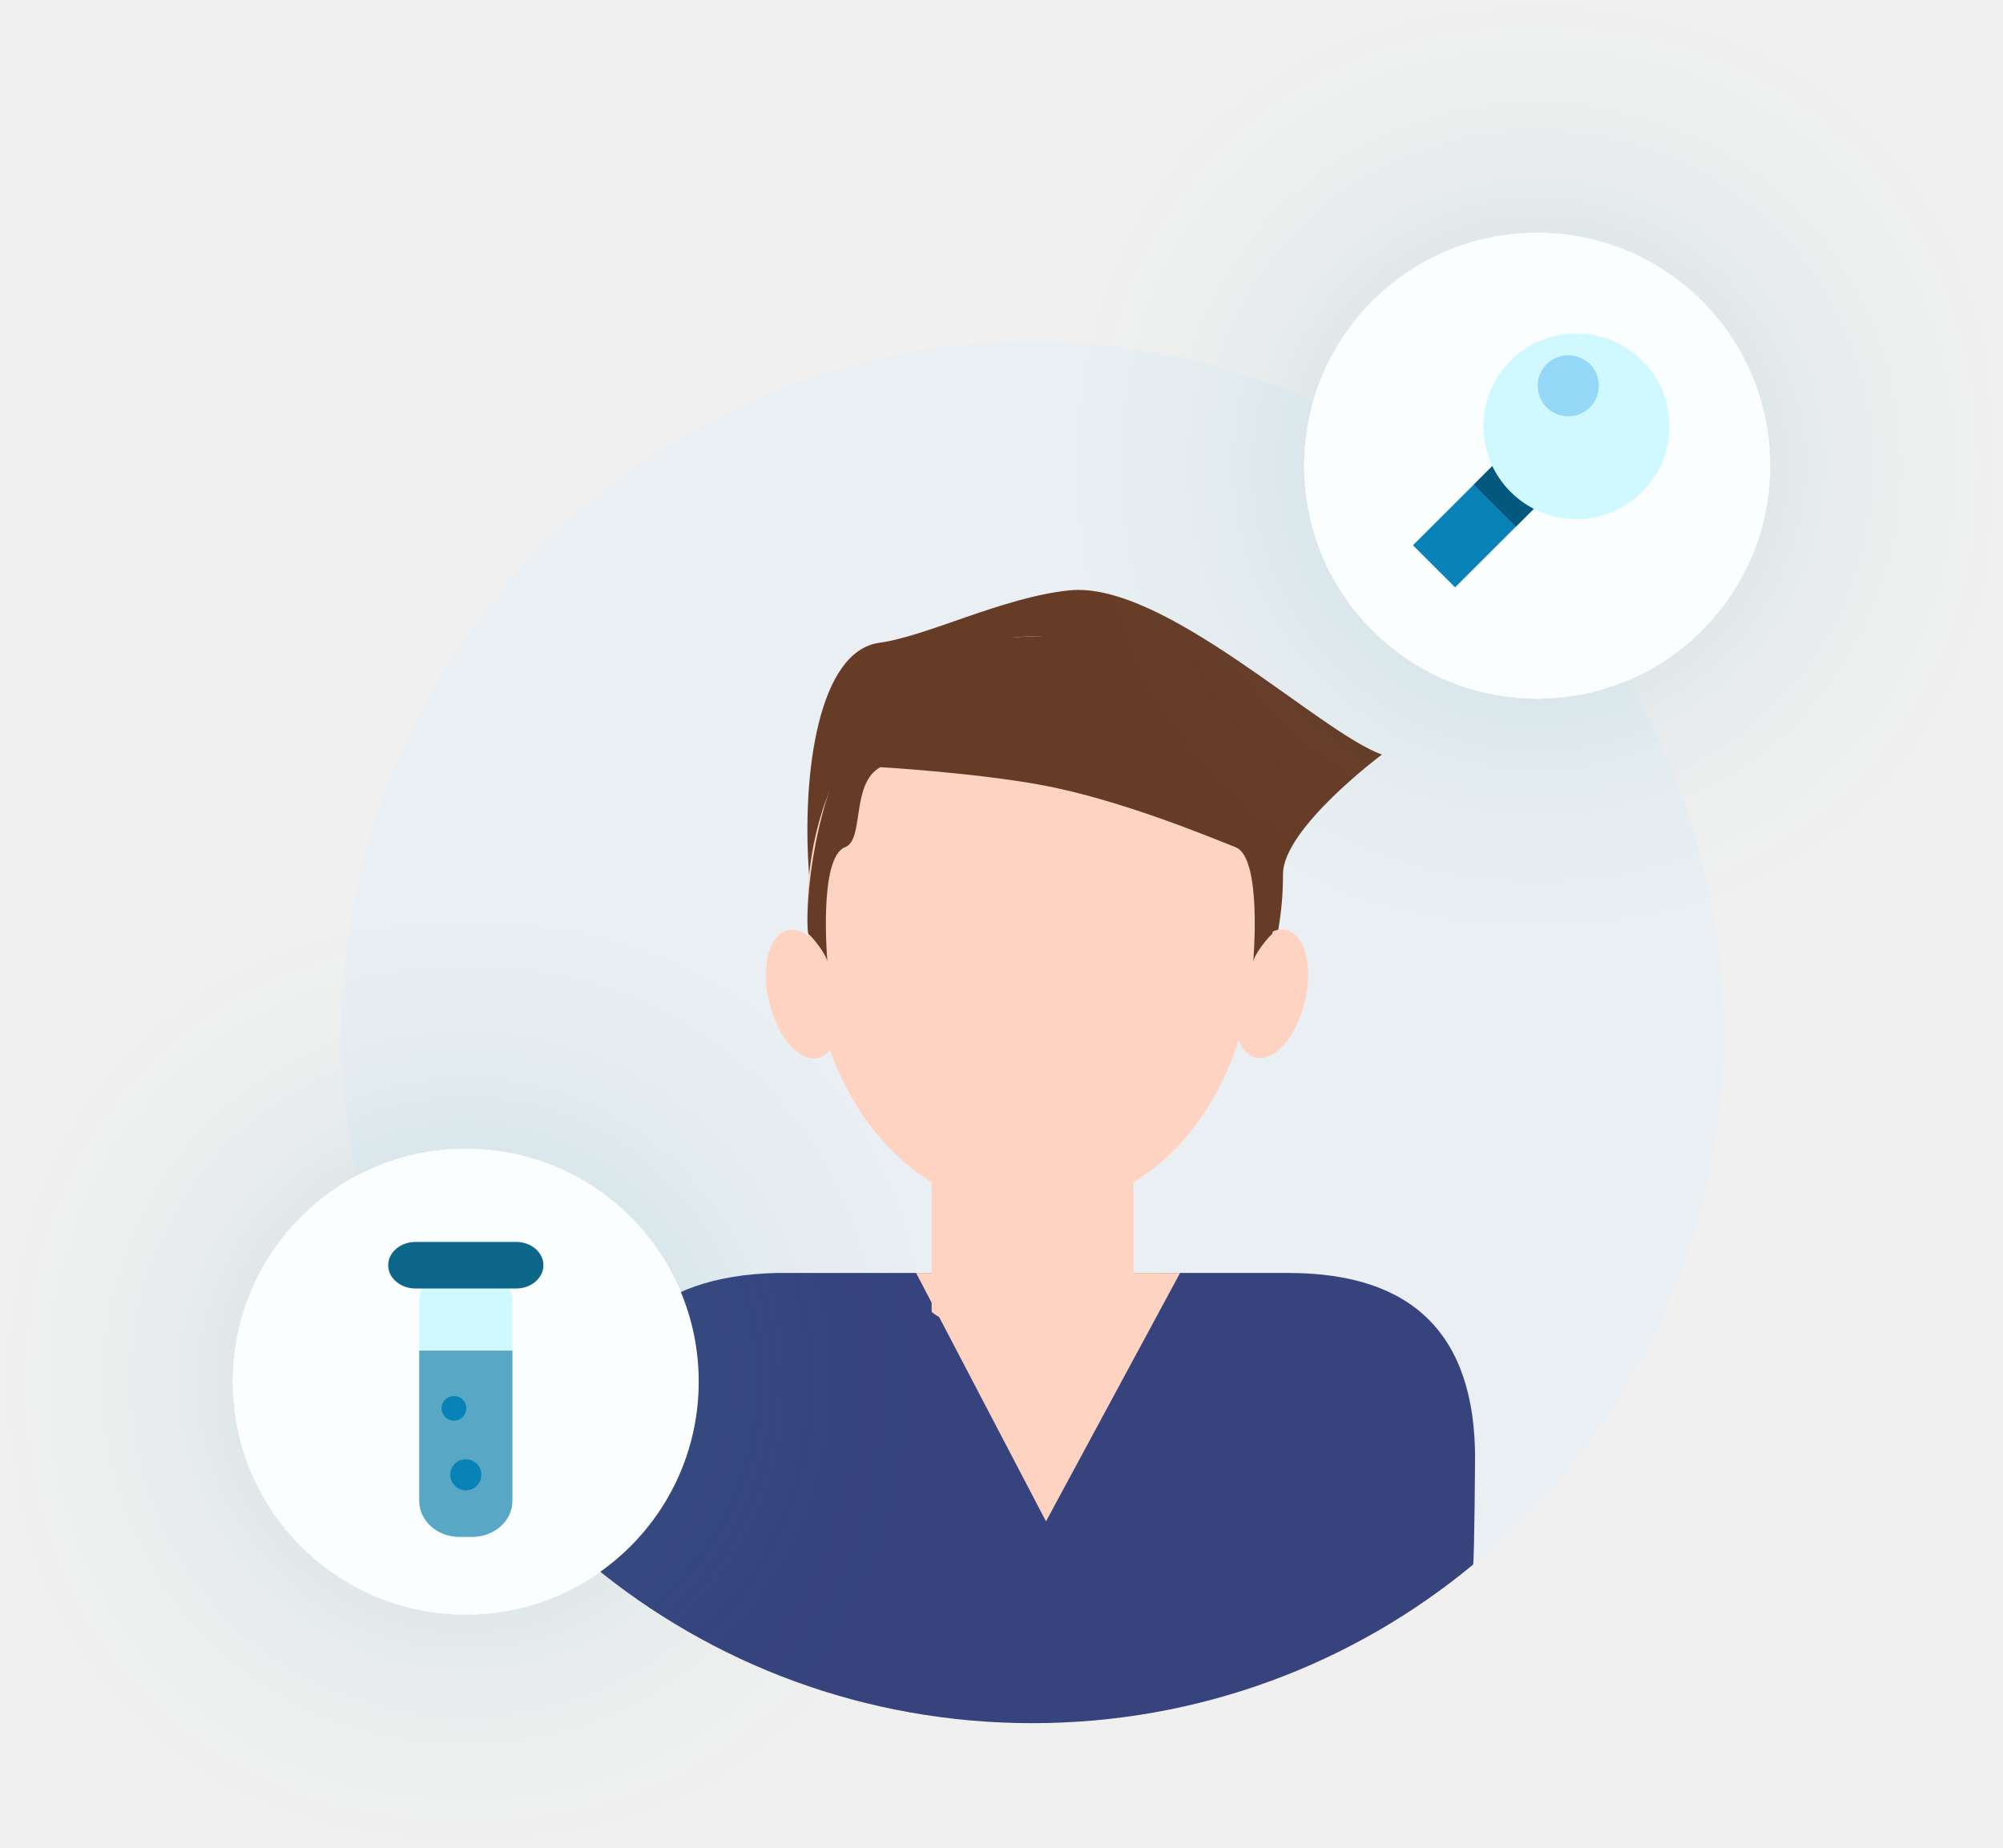
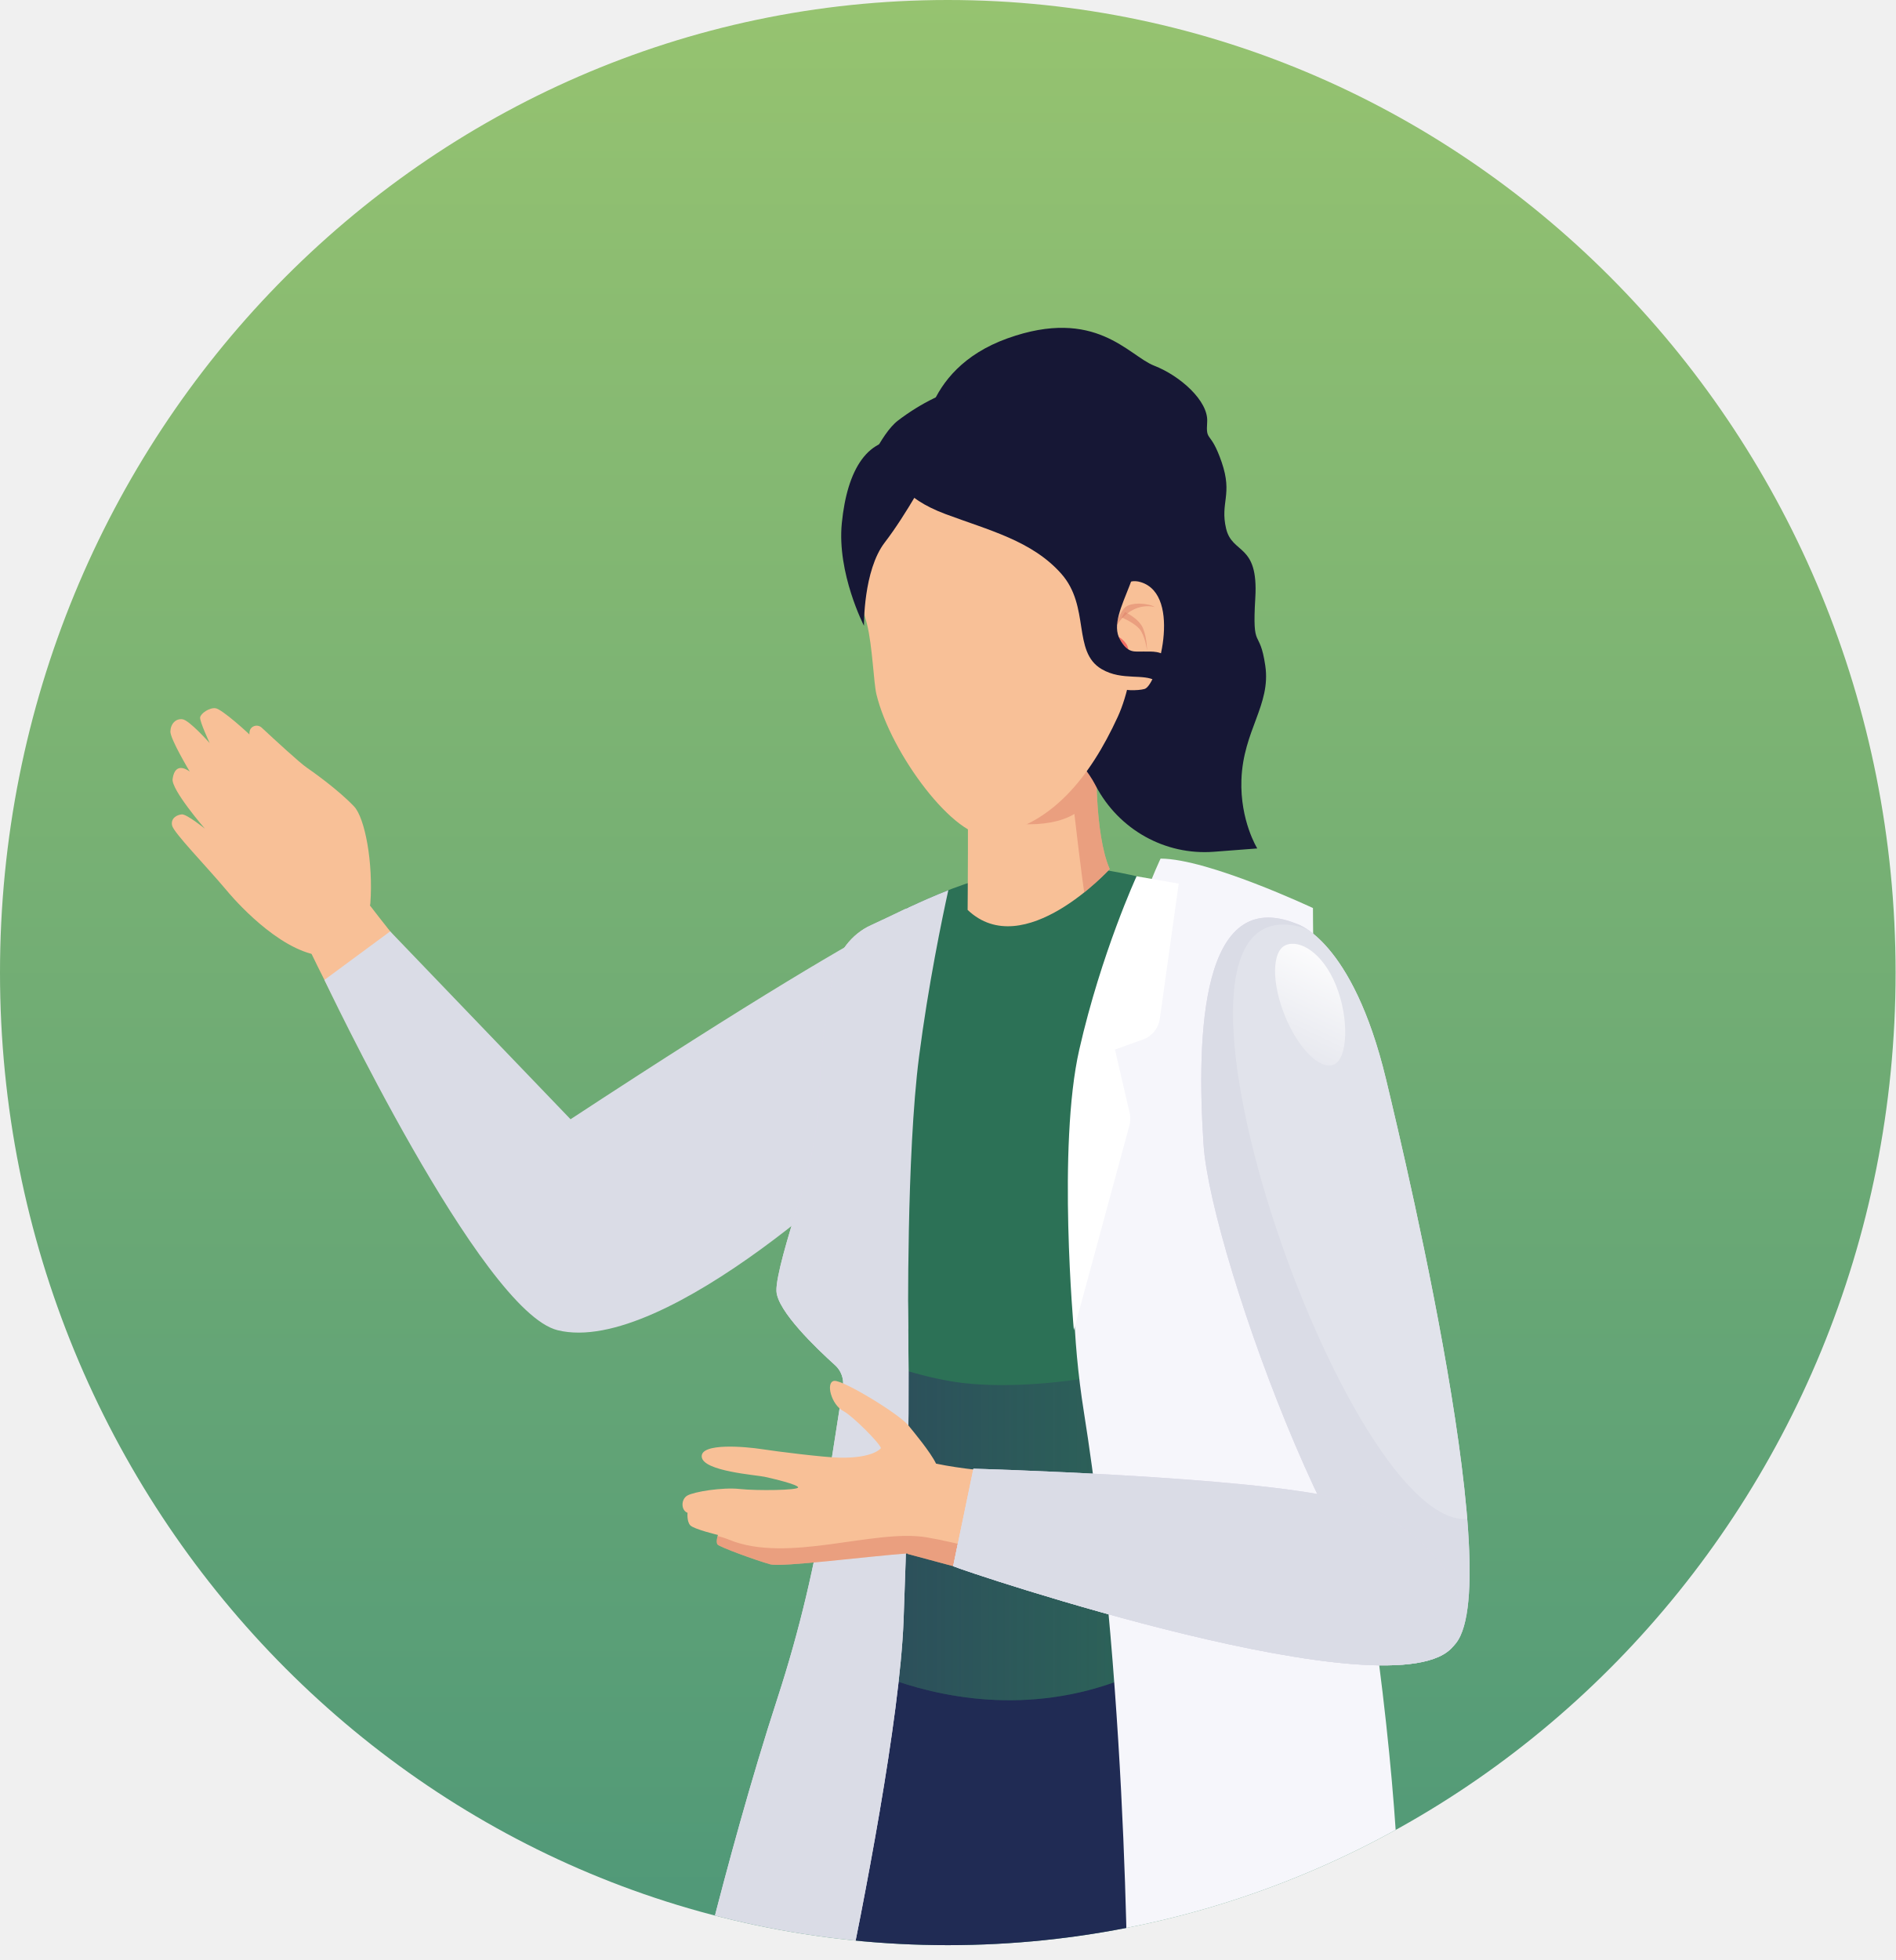
- <svg xmlns="http://www.w3.org/2000/svg" width="129" height="119" viewBox="0 0 129 119" fill="none">
-   <path d="M66.5 111C91.077 111 111 91.077 111 66.5C111 41.923 91.077 22 66.5 22C41.923 22 22 41.923 22 66.5C22 91.077 41.923 111 66.5 111Z" fill="#E9EFF2" />
-   <path d="M95 93.942C95 85.982 90.996 82.002 82.988 82H50.012C42.036 82.201 38.032 86.182 38 93.942C38 93.942 38.044 100.241 38.13 100.815C45.817 107.175 55.701 111 66.483 111C77.265 111 87.181 107.161 94.874 100.783C94.957 100.219 95 93.943 95 93.943V93.942Z" fill="#36437D" />
-   <path d="M73 84.511C70.495 86.496 62.431 86.496 60 84.511V74H73V84.511Z" fill="#FFD3C1" />
-   <path d="M82.63 56.313C82.652 66.081 75.797 74 67.368 74C58.939 74 52.826 66.056 52.106 56.313C51.626 49.815 52.713 41.947 56.63 41.406C59.753 40.974 64.498 38.498 68.845 38.031C74.934 37.377 84.98 47.186 89 48.605C89 48.605 82.622 53.362 82.629 56.313H82.63Z" fill="#673C27" />
-   <path d="M81 58.531C81.036 84.465 52.023 84.514 52 58.531C51.991 48.849 58.492 41 66.5 41C74.508 41 80.987 48.849 81 58.531Z" fill="#FFD3C1" />
-   <path d="M84.03 64.54C84.577 62.267 84.048 60.192 82.849 59.904C81.65 59.615 80.235 61.224 79.689 63.496C79.142 65.768 79.671 67.844 80.87 68.132C82.069 68.42 83.484 66.812 84.03 64.54Z" fill="#FFD3C1" />
-   <path d="M52.698 68.151C53.897 67.863 54.426 65.787 53.88 63.515C53.334 61.243 51.919 59.635 50.72 59.923C49.521 60.211 48.992 62.287 49.538 64.559C50.084 66.831 51.499 68.439 52.698 68.151Z" fill="#FFD3C1" />
-   <path d="M78.262 45.855C75.878 42.089 71.881 41.01 67 41C62.119 41.01 58.123 42.089 55.739 45.855C51.842 52.011 51.854 60.03 52.081 60.181C52.304 60.329 53.265 61.519 53.292 62C53.292 62 52.682 55.244 54.428 54.572C55.689 54.086 54.779 50.466 56.7 49.418C56.7 49.418 62.687 49.768 66.999 50.554C72.259 51.514 78.31 54.086 79.572 54.572C81.318 55.243 80.707 62 80.707 62C80.734 61.519 81.697 60.33 81.919 60.181C82.146 60.029 82.158 52.01 78.261 45.855H78.262Z" fill="#673C27" />
-   <path d="M59 82L76 82.001L67.366 98L59 82Z" fill="#FFD3C1" />
-   <g filter="url(#filter0_d_440_4204)">
-     <circle cx="99" cy="30" r="15" fill="#FBFEFF" />
+ <svg xmlns="http://www.w3.org/2000/svg" width="89" height="92" viewBox="0 0 89 92" fill="none">
+   <path d="M44.5 91.303C69.077 91.303 89 70.864 89 45.651C89 20.439 69.077 0 44.5 0C19.923 0 0 20.439 0 45.651C0 70.864 19.923 91.303 44.5 91.303Z" fill="url(#paint0_linear_560_598)" />
+   <mask id="mask0_560_598" style="mask-type:alpha" maskUnits="userSpaceOnUse" x="0" y="0" width="89" height="92">
+     <path d="M44.5 91.303C69.077 91.303 89 70.864 89 45.651C89 20.439 69.077 0 44.5 0C19.923 0 0 20.439 0 45.651C0 70.864 19.923 91.303 44.5 91.303Z" fill="#E9EFF2" />
+   </mask>
+   <g mask="url(#mask0_560_598)">
+     <path d="M14.627 44.774C14.627 44.774 20.655 57.388 24.335 58.727C28.016 60.065 29.374 54.766 25.643 51.673C21.912 48.581 16.966 41.973 16.966 41.973C16.966 41.973 15.485 41.551 14.627 44.774Z" fill="#F8C097" />
+     <path d="M30.032 114.077C31.066 101.159 38.484 77.315 38.484 77.315C38.484 77.315 48.045 68.64 50.752 77.499C53.458 86.358 41.629 115.414 41.047 116.378L41.145 122.655C41.248 129.224 40.647 135.785 39.353 142.219L36.74 155.213L31.448 155.053C31.448 155.053 28.918 120.102 30.032 114.077Z" fill="#593F99" />
+     <path d="M15.231 45.997L18.319 43.718L26.788 52.536C44.193 41.125 44.607 42.124 44.607 42.124C44.607 42.124 47.133 46.443 42.088 53.091C41.267 54.172 31.237 63.691 26.178 62.438C22.587 61.549 15.231 45.997 15.231 45.997Z" fill="#DADCE6" />
+     <path d="M30.032 114.077C31.066 101.159 38.484 77.315 38.484 77.315C38.484 77.315 48.045 68.64 50.752 77.499C53.458 86.358 41.629 115.414 41.047 116.378L41.145 122.655C41.248 129.224 40.647 135.785 39.353 142.219L36.74 155.213L31.448 155.053C31.448 155.053 28.918 120.102 30.032 114.077Z" fill="#202B54" />
+     <mask id="mask1_560_598" style="mask-type:luminance" maskUnits="userSpaceOnUse" x="29" y="73" width="23" height="83">
+       <path d="M30.032 114.077C31.066 101.159 38.484 77.315 38.484 77.315C38.484 77.315 48.045 68.64 50.752 77.499C53.458 86.358 41.629 115.414 41.047 116.378L41.145 122.655C41.248 129.224 40.647 135.785 39.353 142.219L36.74 155.213L31.448 155.054C31.448 155.054 28.918 120.102 30.032 114.077Z" fill="white" />
+     </mask>
+     <g mask="url(#mask1_560_598)">
+       <path d="M46.472 77.499C46.472 77.499 44.024 82.665 45.438 88.307C46.62 93.023 40.325 109.822 36.817 113.565C36.196 114.228 35.875 115.126 35.918 116.044C36.217 122.418 37.114 145.044 35.16 151.061C32.878 158.087 24.501 151.061 24.501 151.061V160.962L41.195 155.213L45.438 127.588L57.052 100.504L56.401 76.812L46.472 77.499Z" fill="#202B54" />
+     </g>
+     <path d="M47.496 87.686C43.779 80.543 43.496 75.814 43.496 75.814C44.818 75.698 55.558 69.978 55.558 69.978C55.558 69.978 62.212 79.629 61.95 84.038C61.762 87.198 58.76 115.059 58.845 115.5C63.348 138.933 56.124 156.779 56.124 156.779L51.75 156.107L47.036 120.59C46.559 117.001 46.397 113.374 46.552 109.755L47.496 87.686Z" fill="#202B54" />
+     <mask id="mask2_560_598" style="mask-type:luminance" maskUnits="userSpaceOnUse" x="43" y="69" width="19" height="88">
+       <path d="M47.496 87.686C43.779 80.543 43.496 75.814 43.496 75.814C44.818 75.698 55.558 69.978 55.558 69.978C55.558 69.978 62.212 79.629 61.95 84.038C61.762 87.198 58.76 115.059 58.845 115.5C63.348 138.933 56.124 156.779 56.124 156.779L51.75 156.107L47.036 120.59C46.559 117.001 46.397 113.374 46.552 109.755L47.496 87.686Z" fill="white" />
+     </mask>
+     <g mask="url(#mask2_560_598)">
+       <path d="M55.342 79.316C55.342 79.316 58.28 104.621 56.554 114.366C56.459 114.901 56.445 115.445 56.515 115.983C56.966 119.449 58.522 132.706 57.097 140.842C55.447 150.263 55.578 154.962 51.466 153.97C47.353 152.978 46.108 166.072 46.108 166.072L59.494 160.802L66.499 153.457L71.466 114.363V88.786L55.342 79.316Z" fill="#202B54" />
+     </g>
+     <path d="M61.36 43.951C61.36 43.951 57.836 42.3 54.21 41.34C52.727 40.948 51.228 40.67 49.946 40.669C46.088 40.665 42.923 42.512 40.925 43.412C38.569 44.474 42.194 67.487 41.811 68.5L39.418 77.722C39.418 77.722 49.669 84.06 58.834 74.639L58.641 73.969C57.581 70.291 57.199 66.445 57.514 62.624C57.661 60.849 57.818 58.782 57.958 56.611C58.455 48.894 61.36 43.951 61.36 43.951Z" fill="#2C7156" />
+     <mask id="mask3_560_598" style="mask-type:luminance" maskUnits="userSpaceOnUse" x="39" y="40" width="23" height="40">
+       <path d="M61.36 43.951C61.36 43.951 57.836 42.3 54.21 41.34C52.727 40.948 51.228 40.67 49.946 40.669C46.088 40.665 42.923 42.512 40.925 43.412C38.569 44.474 42.194 67.487 41.811 68.5L39.418 77.722C39.418 77.722 49.669 84.06 58.834 74.639L58.641 73.969C57.581 70.291 57.199 66.445 57.514 62.624C57.661 60.849 57.818 58.782 57.958 56.611C58.455 48.894 61.36 43.951 61.36 43.951Z" fill="white" />
+     </mask>
+     <g mask="url(#mask3_560_598)">
+       <path opacity="0.5" d="M37.931 62.439C37.931 62.439 41.098 64.217 44.619 64.83C48.141 65.444 53.981 64.408 55.246 63.4C56.512 62.392 59.486 79.483 59.486 79.483C59.486 79.483 42.033 82.227 40.625 79.974C39.217 77.722 41.208 70.75 41.208 68.467C41.208 65.444 37.931 62.439 37.931 62.439Z" fill="url(#paint1_linear_560_598)" />
+     </g>
+     <path d="M54.49 40.302C54.49 40.302 48.692 52.439 50.885 66.248C53.079 80.058 52.952 95.962 52.952 95.962L65.311 97.577C65.311 97.577 66.986 90.852 63.719 71.114C61.638 58.541 61.645 42.623 61.645 42.623C61.645 42.623 56.714 40.303 54.49 40.302Z" fill="#F6F6FB" />
+     <path d="M51.482 35.643C51.482 35.643 51.37 39.111 52.102 40.795C52.102 40.795 48.062 45.214 45.431 42.71C45.431 42.71 45.476 37.265 45.408 36.931C45.341 36.597 51.482 35.643 51.482 35.643Z" fill="#F8C097" />
+     <mask id="mask4_560_598" style="mask-type:luminance" maskUnits="userSpaceOnUse" x="45" y="35" width="8" height="9">
+       <path d="M51.482 35.643C51.482 35.643 51.37 39.111 52.102 40.795C52.102 40.795 48.062 45.214 45.431 42.71C45.431 42.71 45.476 37.265 45.408 36.931C45.341 36.597 51.482 35.643 51.482 35.643Z" fill="white" />
+     </mask>
+     <g mask="url(#mask4_560_598)">
+       <path opacity="0.5" d="M42.639 27.481C42.637 27.43 42.636 27.381 42.632 27.334C42.621 27.175 42.608 26.981 42.597 26.766C42.554 26.011 42.525 24.991 42.718 24.231C43.114 22.666 43.122 21.35 45.213 20.358C46.318 19.835 47.566 19.755 48.723 19.873C51.558 20.163 53.97 22.042 55.202 24.677C56.948 28.408 55.375 32.957 53.963 34.825C53.676 35.206 53.377 35.574 53.069 35.924L54.277 42.016C54.277 42.016 51.4 44.35 51.106 43.087C50.946 42.402 50.666 40.136 50.444 38.206C49.229 38.948 46.807 38.82 45.46 37.946C44.015 37.008 42.428 34.115 42.357 31.009C42.344 30.424 42.671 28.618 42.639 27.481Z" fill="#DC7D68" />
+     </g>
+     <path d="M43.325 21.073C43.325 21.073 43.143 17.378 47.298 15.884C51.452 14.392 52.986 16.698 54.19 17.165C55.395 17.631 56.745 18.817 56.678 19.804C56.61 20.791 56.828 20.153 57.358 21.692C57.888 23.232 57.277 23.58 57.566 24.808C57.854 26.036 59.092 25.482 58.938 28.058C58.785 30.635 59.136 29.408 59.407 31.25C59.677 33.092 58.368 34.284 58.286 36.602C58.218 38.52 59.03 39.825 59.03 39.825L56.989 39.981C54.708 40.155 52.528 38.947 51.445 36.88C51.434 36.86 51.423 36.839 51.412 36.818C50.337 34.738 44.428 29.488 44.428 29.488L43.325 21.073Z" fill="#161735" />
+     <path d="M53.113 33.301C50.812 36.933 43.406 31.59 43.406 31.59C43.406 31.59 40.674 29.172 40.425 25.791C40.361 24.914 40.182 23.468 40.444 22.6C40.533 22.311 41.34 20.37 42.158 19.742C42.221 19.694 42.283 19.646 42.347 19.601C46.962 16.255 51.138 18.553 52.938 20.584C54.441 22.279 56.898 27.325 53.113 33.301Z" fill="#161735" />
+     <path d="M52.478 33.652C51.183 36.467 49.326 38.837 46.449 39.213C44.866 39.421 41.824 35.395 41.147 32.58C41.02 32.049 40.963 30.334 40.709 29.305C40.698 29.259 40.687 29.215 40.674 29.172C40.633 29.029 40.583 28.855 40.53 28.662C40.343 27.983 40.115 27.059 40.142 26.326C40.194 24.817 39.942 23.616 41.653 22.279C42.557 21.573 43.68 21.241 44.757 21.109C47.398 20.785 49.967 21.998 51.609 24.145C53.935 27.184 53.397 31.657 52.478 33.652Z" fill="#F8C097" />
+     <path d="M53.563 27.326C55.543 27.936 54.338 32.175 53.738 32.339C53.564 32.386 53.331 32.401 53.088 32.397C52.374 32.386 51.815 31.767 51.84 31.035C51.893 29.437 52.192 26.903 53.563 27.326Z" fill="#F8C097" />
+     <path opacity="0.5" d="M52.306 29.569C52.306 29.569 52.514 28.826 52.805 28.528C53.096 28.23 53.977 28.322 54.218 28.494C54.218 28.494 53.069 28.137 52.306 29.569Z" fill="#DC7D68" />
+     <path d="M52.454 29.871C52.454 29.871 52.703 30.161 52.827 30.456C52.952 30.751 52.95 31.117 52.95 31.117C52.95 31.117 53.088 30.518 52.877 30.221C52.666 29.924 52.454 29.871 52.454 29.871Z" fill="#F26C64" />
+     <path opacity="0.5" d="M52.665 28.986C52.665 28.986 53.379 29.269 53.589 29.65C53.8 30.031 53.856 30.546 53.856 30.546C53.856 30.546 53.86 29.963 53.667 29.494C53.473 29.024 52.819 28.73 52.819 28.73L52.665 28.986Z" fill="#DC7D68" />
+     <path d="M43.647 22.105C43.647 22.105 42.559 24.14 41.543 25.459C40.527 26.778 40.565 29.373 40.565 29.373C40.565 29.373 39.291 26.903 39.524 24.558C39.774 22.046 40.736 20.396 42.634 20.664C43.658 20.809 43.647 22.105 43.647 22.105Z" fill="#161735" />
+     <path d="M54.797 33.042C54.66 31.787 54.005 31.799 53.191 31.761C52.726 31.737 52.212 31.699 51.712 31.401C50.336 30.579 51.197 28.474 49.825 26.927C48.454 25.382 46.432 24.892 44.388 24.128C40.354 22.62 42.257 19.976 42.321 19.93C44.68 18.385 49.255 16.571 53.182 24.146C54.378 26.454 51.83 28.686 52.587 30.025C52.961 30.686 53.264 30.574 53.68 30.582C54.104 30.589 54.529 30.526 54.915 30.948C55.675 31.779 55.318 32.319 54.797 33.042Z" fill="#161735" />
+     <path d="M60.872 43.36C60.872 43.36 63.494 44.082 65.075 50.658C66.086 54.862 71.314 76.885 67.802 77.482C63.87 78.151 56.856 58.973 56.509 53.739C56.163 48.505 56.41 41.557 60.872 43.36Z" fill="#E0D8EB" />
+     <path d="M60.872 43.36C60.872 43.36 63.494 44.082 65.075 50.658C66.086 54.862 71.314 76.885 67.802 77.482C63.87 78.151 56.856 58.973 56.509 53.739C56.163 48.505 56.41 41.557 60.872 43.36Z" fill="#DADCE6" />
+     <mask id="mask5_560_598" style="mask-type:luminance" maskUnits="userSpaceOnUse" x="56" y="43" width="13" height="35">
+       <path d="M60.872 43.36C60.872 43.36 63.494 44.082 65.075 50.658C66.086 54.862 71.314 76.885 67.802 77.482C63.87 78.151 56.856 58.973 56.509 53.739C56.163 48.505 56.41 41.557 60.872 43.36Z" fill="white" />
+     </mask>
+     <g mask="url(#mask5_560_598)">
+       <path opacity="0.2" d="M69.376 71.189C69.817 71.012 69.676 66.488 69.615 66.014C69.153 62.403 66.104 44.389 60.776 43.445C52.628 42.001 63.746 73.447 69.376 71.189Z" fill="white" />
+       <path d="M62.728 46.257C63.353 47.805 63.28 49.691 62.63 49.968C61.979 50.244 60.946 49.213 60.321 47.665C59.696 46.117 59.717 44.639 60.367 44.363C61.018 44.086 62.104 44.709 62.728 46.257Z" fill="url(#paint2_linear_560_598)" />
+     </g>
+     <path d="M36.515 79.676C37.531 76.555 38.288 73.352 38.795 70.103C38.795 70.103 39.345 66.59 39.574 65.122C39.635 64.733 39.497 64.341 39.208 64.081C38.326 63.288 36.495 61.532 36.455 60.603C36.428 59.961 36.987 58.056 37.524 56.39C38.128 54.52 38.455 52.571 38.505 50.602C38.544 49.072 38.865 47.092 39.115 45.753C39.308 44.724 39.972 43.846 40.905 43.421C40.912 43.418 40.918 43.415 40.925 43.412C41.383 43.205 41.906 42.948 42.482 42.675L43.815 42.171C43.815 42.171 41.492 47.989 42.165 53.95C42.336 55.466 43.013 60.735 42.424 76.064C42.245 80.721 40.55 89.37 39.591 93.953C39.231 95.674 37.655 96.831 35.951 96.627L32.045 96.16C32.045 96.16 34.002 87.388 36.515 79.676Z" fill="#E0D8EB" />
+     <path d="M36.515 79.676C37.531 76.555 38.288 73.352 38.795 70.103C38.795 70.103 39.345 66.59 39.574 65.122C39.635 64.733 39.497 64.341 39.208 64.081C38.326 63.288 36.495 61.532 36.455 60.603C36.428 59.961 36.987 58.056 37.524 56.39C38.128 54.52 38.455 52.571 38.505 50.602C38.544 49.072 38.865 47.092 39.115 45.753C39.308 44.724 39.972 43.846 40.905 43.421C40.912 43.418 40.918 43.415 40.925 43.412C41.383 43.205 41.906 42.948 42.482 42.675L43.815 42.171C43.815 42.171 41.492 47.989 42.165 53.95C42.336 55.466 43.013 60.735 42.424 76.064C42.245 80.721 40.55 89.37 39.591 93.953C39.231 95.674 37.655 96.831 35.951 96.627L32.045 96.16C32.045 96.16 34.002 87.388 36.515 79.676Z" fill="#DADCE6" />
+     <path d="M53.364 41.131L55.342 41.477L54.456 47.811C54.393 48.262 54.09 48.64 53.67 48.791L52.348 49.264L53.036 52.228C53.086 52.443 53.078 52.669 53.013 52.88L50.419 62.438C50.419 62.438 49.636 53.815 50.674 49.264C51.712 44.713 53.364 41.131 53.364 41.131Z" fill="white" />
+     <path d="M44.525 41.785C44.237 43.095 43.588 46.21 43.151 49.593C42.552 54.226 42.642 62.439 42.642 62.439L39.822 52.736C39.737 52.444 39.734 52.134 39.815 51.841L41.127 49.344L39.949 49.019C39.674 48.943 39.534 48.629 39.659 48.366C40.362 46.896 42.377 42.724 42.673 42.586C43.24 42.321 43.86 42.044 44.525 41.785Z" fill="#DADCE6" />
+     <path d="M32.267 70.202C32.574 70.02 33.919 69.803 34.729 69.891C35.54 69.979 37.471 69.953 37.472 69.818C37.474 69.684 36.294 69.404 35.9 69.319C35.506 69.233 33.01 69.06 32.947 68.383C32.884 67.706 35.045 67.909 35.761 68.02C36.477 68.132 38.686 68.407 39.418 68.421C41.023 68.453 41.361 67.974 41.361 67.974C41.313 67.744 40.017 66.451 39.612 66.244C39.017 65.938 38.755 64.863 39.169 64.816C39.582 64.769 42.216 66.369 42.652 66.91C42.895 67.212 43.68 68.145 43.949 68.701C46.33 69.201 49.563 69.198 49.563 69.198V74.806L42.608 72.938L42.612 72.915C40.684 73.056 36.698 73.573 36.164 73.427C35.51 73.247 33.787 72.617 33.691 72.499C33.596 72.381 33.708 72.049 33.708 72.049C33.708 72.049 32.575 71.779 32.407 71.595C32.239 71.411 32.281 71.008 32.281 71.008C31.978 70.903 31.959 70.385 32.267 70.202Z" fill="#F8C097" />
+     <mask id="mask6_560_598" style="mask-type:luminance" maskUnits="userSpaceOnUse" x="32" y="64" width="18" height="11">
+       <path d="M32.267 70.202C32.574 70.02 33.919 69.803 34.729 69.891C35.54 69.979 37.471 69.953 37.472 69.818C37.474 69.684 36.294 69.404 35.9 69.319C35.506 69.233 33.01 69.06 32.947 68.383C32.884 67.706 35.045 67.909 35.761 68.02C36.477 68.132 38.686 68.407 39.418 68.421C41.023 68.453 41.361 67.974 41.361 67.974C41.313 67.744 40.017 66.451 39.612 66.244C39.017 65.938 38.755 64.863 39.169 64.816C39.582 64.769 42.216 66.369 42.652 66.91C42.895 67.212 43.68 68.145 43.949 68.701C46.33 69.201 49.563 69.198 49.563 69.198V74.806L42.608 72.938L42.612 72.915C40.684 73.056 36.698 73.573 36.164 73.427C35.51 73.247 33.787 72.617 33.691 72.499C33.596 72.381 33.708 72.049 33.708 72.049C33.708 72.049 32.575 71.779 32.407 71.595C32.239 71.411 32.281 71.008 32.281 71.008C31.978 70.903 31.959 70.385 32.267 70.202Z" fill="white" />
+     </mask>
+     <g mask="url(#mask6_560_598)">
+       <path opacity="0.5" d="M69.612 73.452C69.404 73.775 69.819 77.022 62.348 76.064C54.876 75.106 45.969 72.566 43.496 72.159C41.023 71.753 36.987 73.402 34.236 72.274C32.747 71.664 30.837 72.136 30.837 72.136L30.438 74.806L41.49 76.703L65.46 81.866L70.39 81.493L69.612 73.452Z" fill="#DC7D68" />
+     </g>
+     <path d="M45.702 68.939C45.702 68.939 58.701 69.299 62.875 70.34C67.011 71.371 69.77 75.345 68.235 77.267C65.588 80.581 45.226 73.741 44.752 73.513L45.702 68.939Z" fill="#E0D8EB" />
+     <path d="M45.702 68.939C45.702 68.939 58.701 69.299 62.875 70.34C67.011 71.371 69.77 75.345 68.235 77.267C65.588 80.581 45.226 73.741 44.752 73.513L45.702 68.939Z" fill="#DADCE6" />
+     <mask id="mask7_560_598" style="mask-type:luminance" maskUnits="userSpaceOnUse" x="44" y="68" width="25" height="11">
+       <path d="M45.702 68.939C45.702 68.939 58.701 69.299 62.875 70.34C67.011 71.371 69.77 75.345 68.235 77.267C65.588 80.582 45.226 73.741 44.752 73.513L45.702 68.939Z" fill="white" />
+     </mask>
+     <g mask="url(#mask7_560_598)">
+       <path d="M69.612 73.452C69.405 73.775 69.82 77.022 62.349 76.064C54.877 75.106 45.97 72.566 43.497 72.159C41.024 71.753 36.107 72.885 33.948 72.159C31.788 71.433 30.958 71.329 30.958 71.329L30.439 74.806L41.491 76.703L65.461 81.866L70.391 81.493L69.612 73.452Z" fill="#DADCE6" />
+     </g>
+     <path d="M17.412 42.902C17.412 42.902 16.985 40.305 16.809 39.415C16.632 38.525 16.416 38.445 16.112 37.922C15.808 37.399 12.448 35.23 12.028 34.786C11.607 34.343 10.413 33.288 10.123 33.245C9.833 33.202 9.423 33.489 9.396 33.675C9.37 33.861 9.845 34.879 9.845 34.879C9.845 34.879 8.89 33.804 8.57 33.761C8.249 33.718 8.008 33.98 8 34.336C7.992 34.691 8.911 36.22 8.911 36.22C8.911 36.22 8.231 35.659 8.104 36.562C8.032 37.066 9.618 38.895 9.618 38.895C9.618 38.895 8.767 38.209 8.539 38.226C8.311 38.244 8.01 38.402 8.078 38.742C8.146 39.081 9.624 40.586 10.662 41.819C10.662 41.819 12.637 44.246 14.626 44.774C17.633 45.699 17.462 43.533 17.412 42.902Z" fill="#F8C097" />
+     <path d="M17.389 42.402C17.527 40.485 17.133 38.393 16.626 37.856C15.898 37.086 14.69 36.228 14.396 36.026C14.069 35.801 12.937 34.76 12.289 34.157C12.086 33.968 11.748 34.078 11.716 34.353C11.656 34.861 11.89 35.573 12.201 35.903C12.732 36.467 13.463 36.994 13.939 37.589C14.189 37.9 14.354 38.99 14.455 39.959C14.587 41.224 15.462 42.315 16.677 42.629C17.07 42.731 17.368 42.704 17.389 42.402Z" fill="#F8C097" />
  </g>
-   <g filter="url(#filter1_d_440_4204)">
-     <circle cx="30" cy="89" r="15" fill="#FBFEFF" />
-   </g>
-   <path d="M96.669 30.547L96.127 30.007L91 35.124L93.714 37.833L98.841 32.715L98.433 32.308C97.728 31.851 97.126 31.25 96.668 30.547L96.669 30.547Z" fill="#0882B7" />
-   <path d="M96.669 30.547L96.128 30.007L94.921 31.211L97.635 33.92L98.841 32.715L98.433 32.308C97.729 31.851 97.127 31.25 96.669 30.547L96.669 30.547Z" fill="#04587D" />
-   <path d="M105.763 31.688C108.103 29.352 108.103 25.565 105.763 23.229C103.423 20.894 99.629 20.894 97.29 23.229C94.95 25.565 94.95 29.352 97.29 31.688C99.629 34.024 103.423 34.024 105.763 31.688Z" fill="#D0F9FF" />
-   <path d="M101.884 26.61C102.857 26.125 103.251 24.944 102.764 23.973C102.278 23.001 101.095 22.608 100.122 23.093C99.149 23.579 98.755 24.76 99.241 25.731C99.728 26.702 100.911 27.096 101.884 26.61Z" fill="#94D7F6" />
-   <path d="M27.19 83C27.069 83.264 27 83.551 27 83.853V96.722C27 97.975 28.157 99 29.572 99H30.428C31.842 99 33 97.975 33 96.722V83.853C33 83.552 32.932 83.264 32.81 83H27.19Z" fill="#D0F9FF" />
-   <path d="M27 87V96.682C27 97.957 28.157 99 29.572 99H30.428C31.842 99 33 97.957 33 96.682V87H27.001H27Z" fill="#57A7C5" />
-   <path d="M33.245 83H26.755C25.79 83 25 82.325 25 81.5C25 80.675 25.79 80 26.755 80H33.245C34.21 80 35 80.675 35 81.5C35 82.325 34.21 83 33.245 83Z" fill="#0D678A" />
-   <path d="M30 96C30.552 96 31 95.552 31 95C31 94.448 30.552 94 30 94C29.448 94 29 94.448 29 95C29 95.552 29.448 96 30 96Z" fill="#0882B7" />
-   <path d="M29.974 91.025C30.142 90.62 29.949 90.154 29.543 89.986C29.136 89.818 28.671 90.011 28.502 90.417C28.334 90.822 28.527 91.287 28.933 91.456C29.34 91.624 29.806 91.431 29.974 91.025Z" fill="#0882B7" />
  <defs>
-     <filter id="filter0_d_440_4204" x="69" y="0" width="60" height="60" filterUnits="userSpaceOnUse" color-interpolation-filters="sRGB">
-       <feFlood flood-opacity="0" result="BackgroundImageFix" />
-       <feColorMatrix in="SourceAlpha" type="matrix" values="0 0 0 0 0 0 0 0 0 0 0 0 0 0 0 0 0 0 127 0" result="hardAlpha" />
-       <feOffset />
-       <feGaussianBlur stdDeviation="7.5" />
-       <feComposite in2="hardAlpha" operator="out" />
-       <feColorMatrix type="matrix" values="0 0 0 0 0.18 0 0 0 0 0.557 0 0 0 0 0.616 0 0 0 0.2 0" />
-       <feBlend mode="normal" in2="BackgroundImageFix" result="effect1_dropShadow_440_4204" />
-       <feBlend mode="normal" in="SourceGraphic" in2="effect1_dropShadow_440_4204" result="shape" />
-     </filter>
-     <filter id="filter1_d_440_4204" x="0" y="59" width="60" height="60" filterUnits="userSpaceOnUse" color-interpolation-filters="sRGB">
-       <feFlood flood-opacity="0" result="BackgroundImageFix" />
-       <feColorMatrix in="SourceAlpha" type="matrix" values="0 0 0 0 0 0 0 0 0 0 0 0 0 0 0 0 0 0 127 0" result="hardAlpha" />
-       <feOffset />
-       <feGaussianBlur stdDeviation="7.5" />
-       <feComposite in2="hardAlpha" operator="out" />
-       <feColorMatrix type="matrix" values="0 0 0 0 0.18 0 0 0 0 0.557 0 0 0 0 0.616 0 0 0 0.2 0" />
-       <feBlend mode="normal" in2="BackgroundImageFix" result="effect1_dropShadow_440_4204" />
-       <feBlend mode="normal" in="SourceGraphic" in2="effect1_dropShadow_440_4204" result="shape" />
-     </filter>
+     <linearGradient id="paint0_linear_560_598" x1="44.5" y1="0" x2="44.5" y2="91.303" gradientUnits="userSpaceOnUse">
+       <stop stop-color="#96C370" />
+       <stop offset="1" stop-color="#4F9878" />
+     </linearGradient>
+     <linearGradient id="paint1_linear_560_598" x1="59.486" y1="71.65" x2="37.931" y2="71.65" gradientUnits="userSpaceOnUse">
+       <stop stop-color="#2C2062" stop-opacity="0.1" />
+       <stop offset="1" stop-color="#2C2062" />
+     </linearGradient>
+     <linearGradient id="paint2_linear_560_598" x1="59.961" y1="50.57" x2="62.919" y2="44.311" gradientUnits="userSpaceOnUse">
+       <stop stop-color="white" stop-opacity="0" />
+       <stop offset="1" stop-color="white" />
+     </linearGradient>
  </defs>
</svg>
